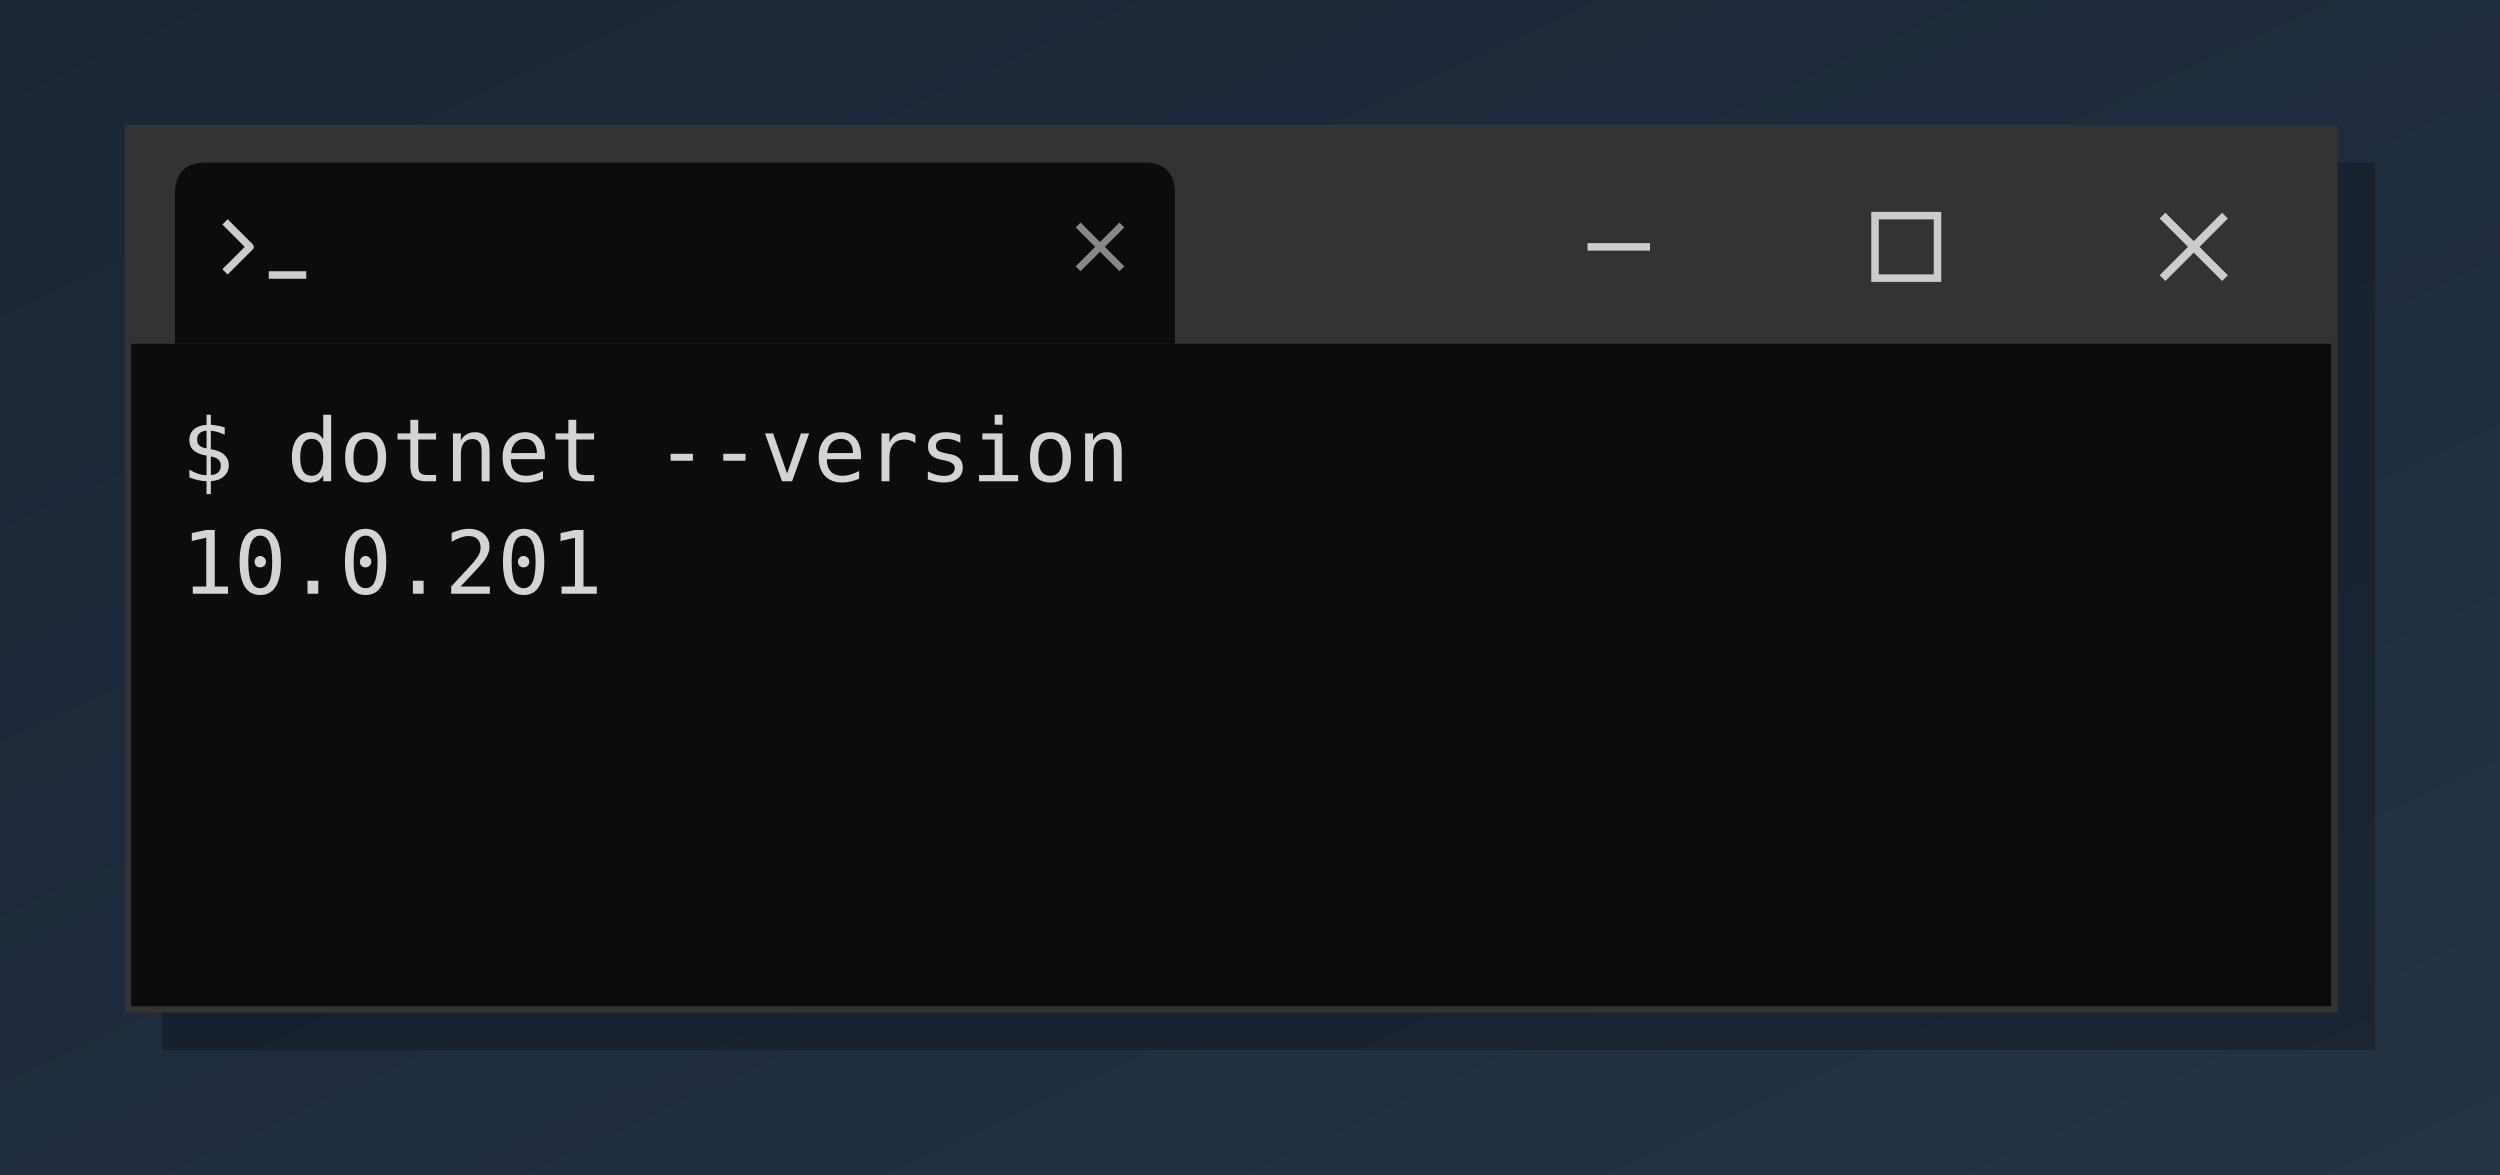
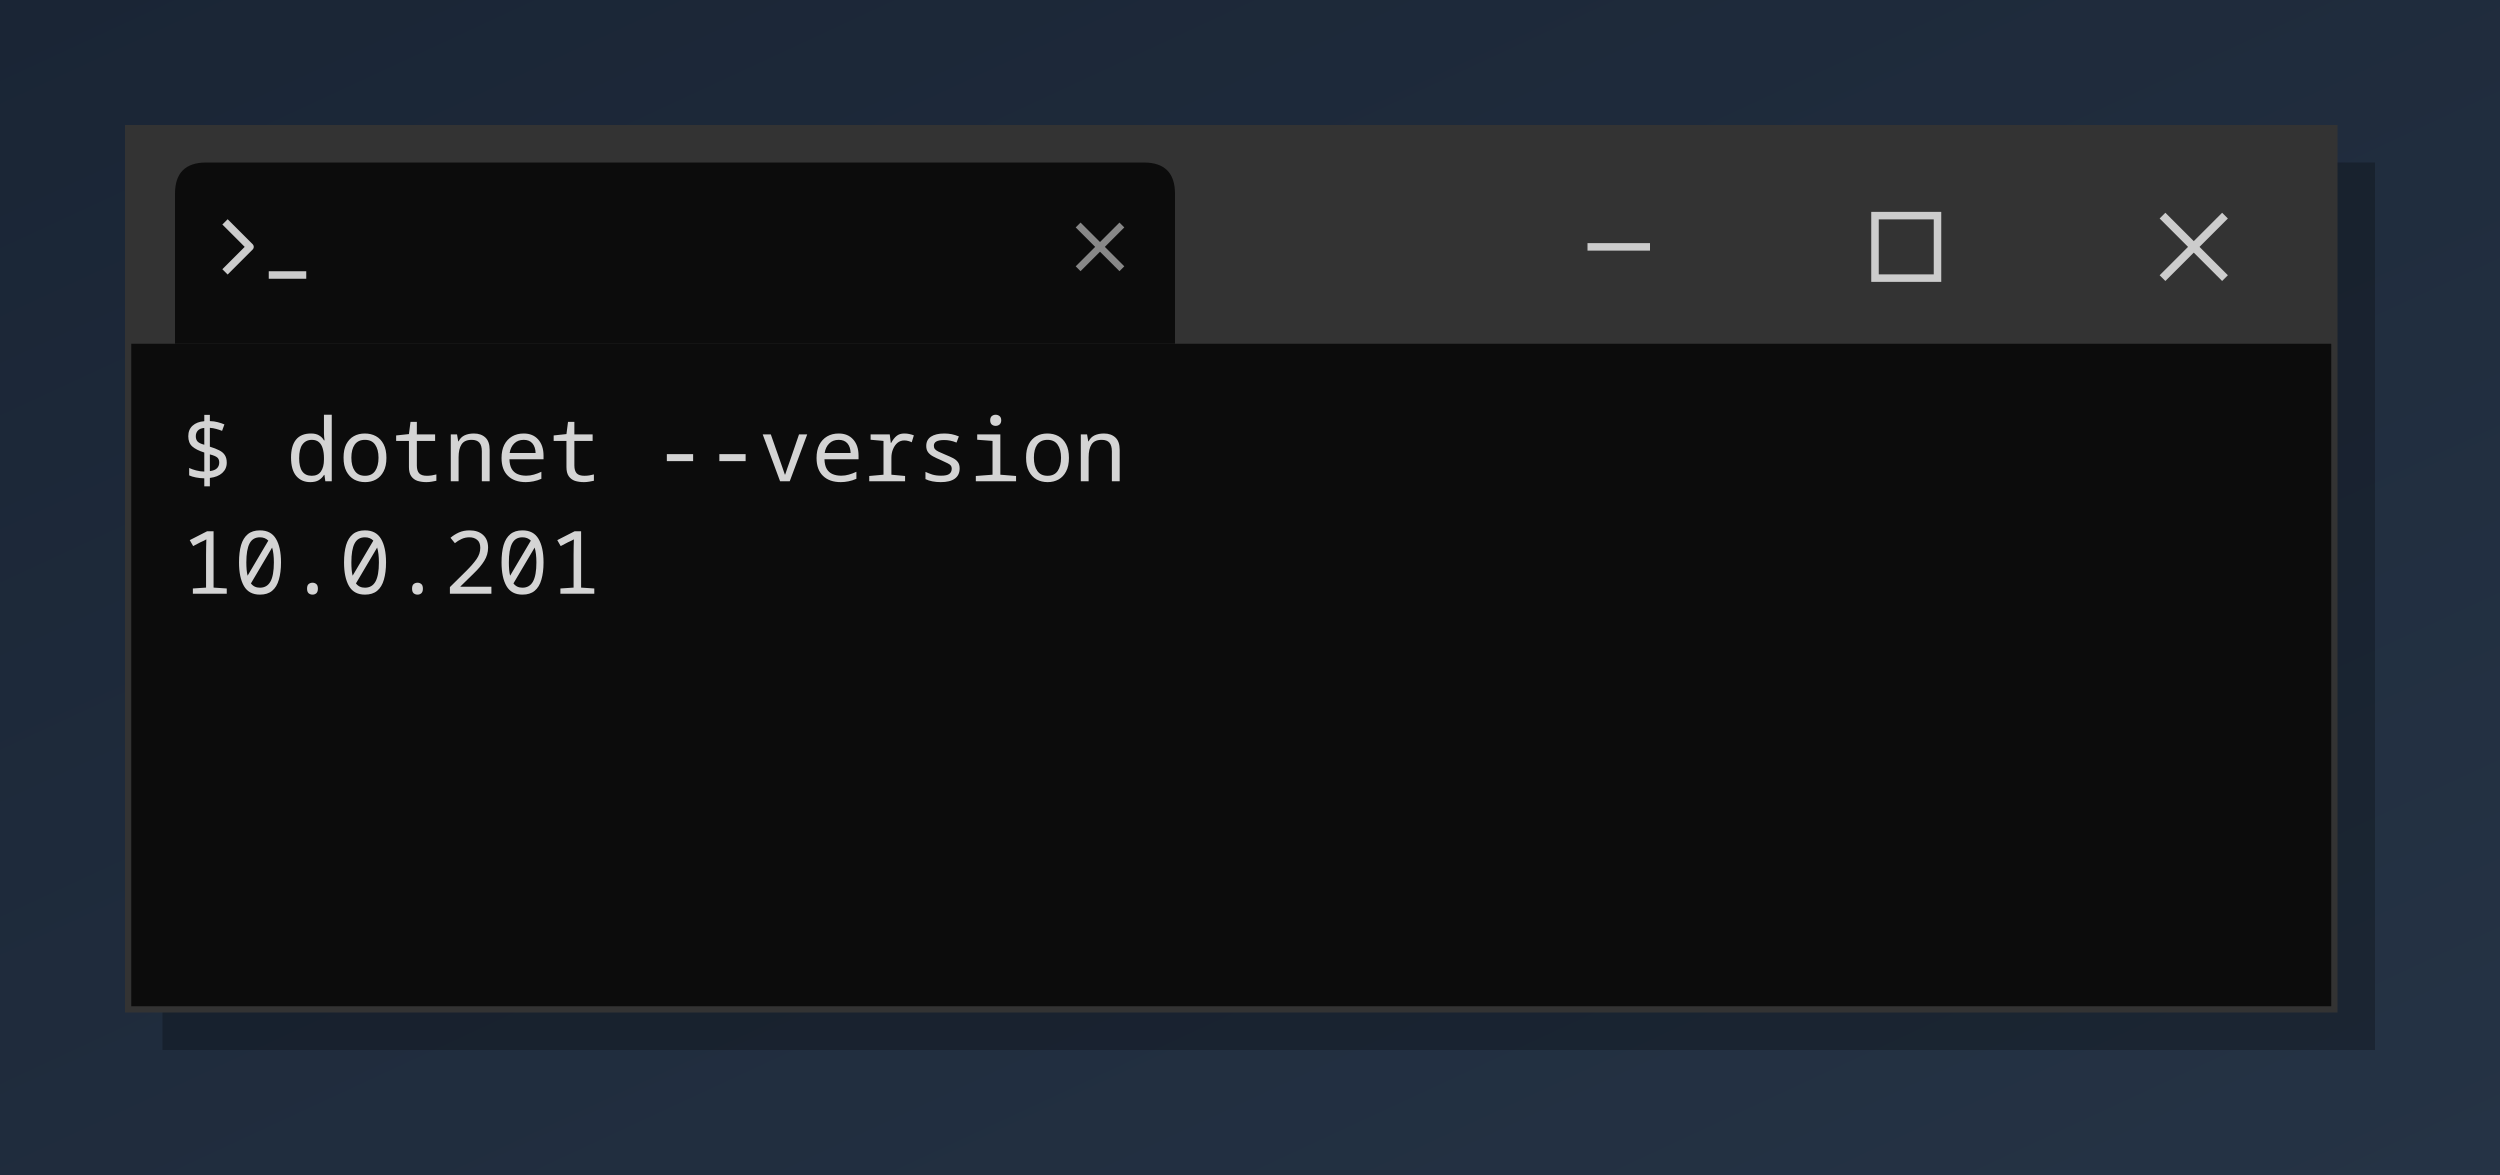
<svg xmlns="http://www.w3.org/2000/svg" width="400" height="188" viewBox="0 0 400 188" role="img" aria-label="console2svg output">
  <style>
.crt {
-   font-family: ui-monospace,"Cascadia Mono","Segoe UI Mono","SFMono-Regular",Menlo,monospace;
+   font-family: ui-monospace,"JetBrains Mono","Cascadia Mono","Segoe UI Mono","Noto Sans Mono","SFMono-Regular",Menlo,Consolas,monospace;
  font-size: 14px;
}
text {
  dominant-baseline: alphabetic;
}
.bg {
  shape-rendering: crispEdges;
}
</style>
  <defs>
    <linearGradient id="desktop-bg" x1="0%" y1="0%" x2="100%" y2="100%">
      <stop offset="0%" stop-color="#1a2535" />
      <stop offset="100%" stop-color="#253345" />
    </linearGradient>
  </defs>
  <rect width="400" height="188" fill="url(#desktop-bg)" />
  <rect x="26" y="26" width="354" height="142" fill="black" fill-opacity="0.25" />
  <rect x="20.5" y="20.5" width="353" height="141" fill="#333" stroke="#333" />
  <rect x="21" y="21" width="352" height="34" fill="#333" />
  <path d="M 28,55 L 28,31 Q 28,26 33,26 L 183,26 Q 188,26 188,31 L 188,55 Z" fill="#0c0c0c" />
  <polyline points="36,35.5 40,39.5 36,43.5" fill="none" stroke="#cccccc" stroke-width="1.2" stroke-linejoin="round" />
  <line x1="43" y1="44" x2="49" y2="44" stroke="#cccccc" stroke-width="1.2" />
  <line x1="172.5" y1="36" x2="179.5" y2="43" stroke="#888888" stroke-width="1.1" />
  <line x1="179.5" y1="36" x2="172.5" y2="43" stroke="#888888" stroke-width="1.1" />
  <line x1="254" y1="39.5" x2="264" y2="39.5" stroke="#cccccc" stroke-width="1.2" />
  <rect x="300" y="34.5" width="10" height="10" fill="none" stroke="#cccccc" stroke-width="1.2" />
  <line x1="346" y1="34.5" x2="356" y2="44.5" stroke="#cccccc" stroke-width="1.3" />
  <line x1="356" y1="34.5" x2="346" y2="44.5" stroke="#cccccc" stroke-width="1.3" />
  <rect x="21" y="55" width="352" height="106" fill="#0c0c0c" />
  <rect x="29" y="63" width="336" height="18" fill="#0c0c0c" />
  <text class="crt" x="29" y="77" fill="#d4d4d4">$ dotnet --version</text>
  <g transform="translate(29 81)">
    <rect width="336" height="72" fill="#0c0c0c" />
    <text class="crt" x="0" y="14" fill="#d4d4d4" textLength="67.2" lengthAdjust="spacing">10.0.201</text>
  </g>
</svg>
